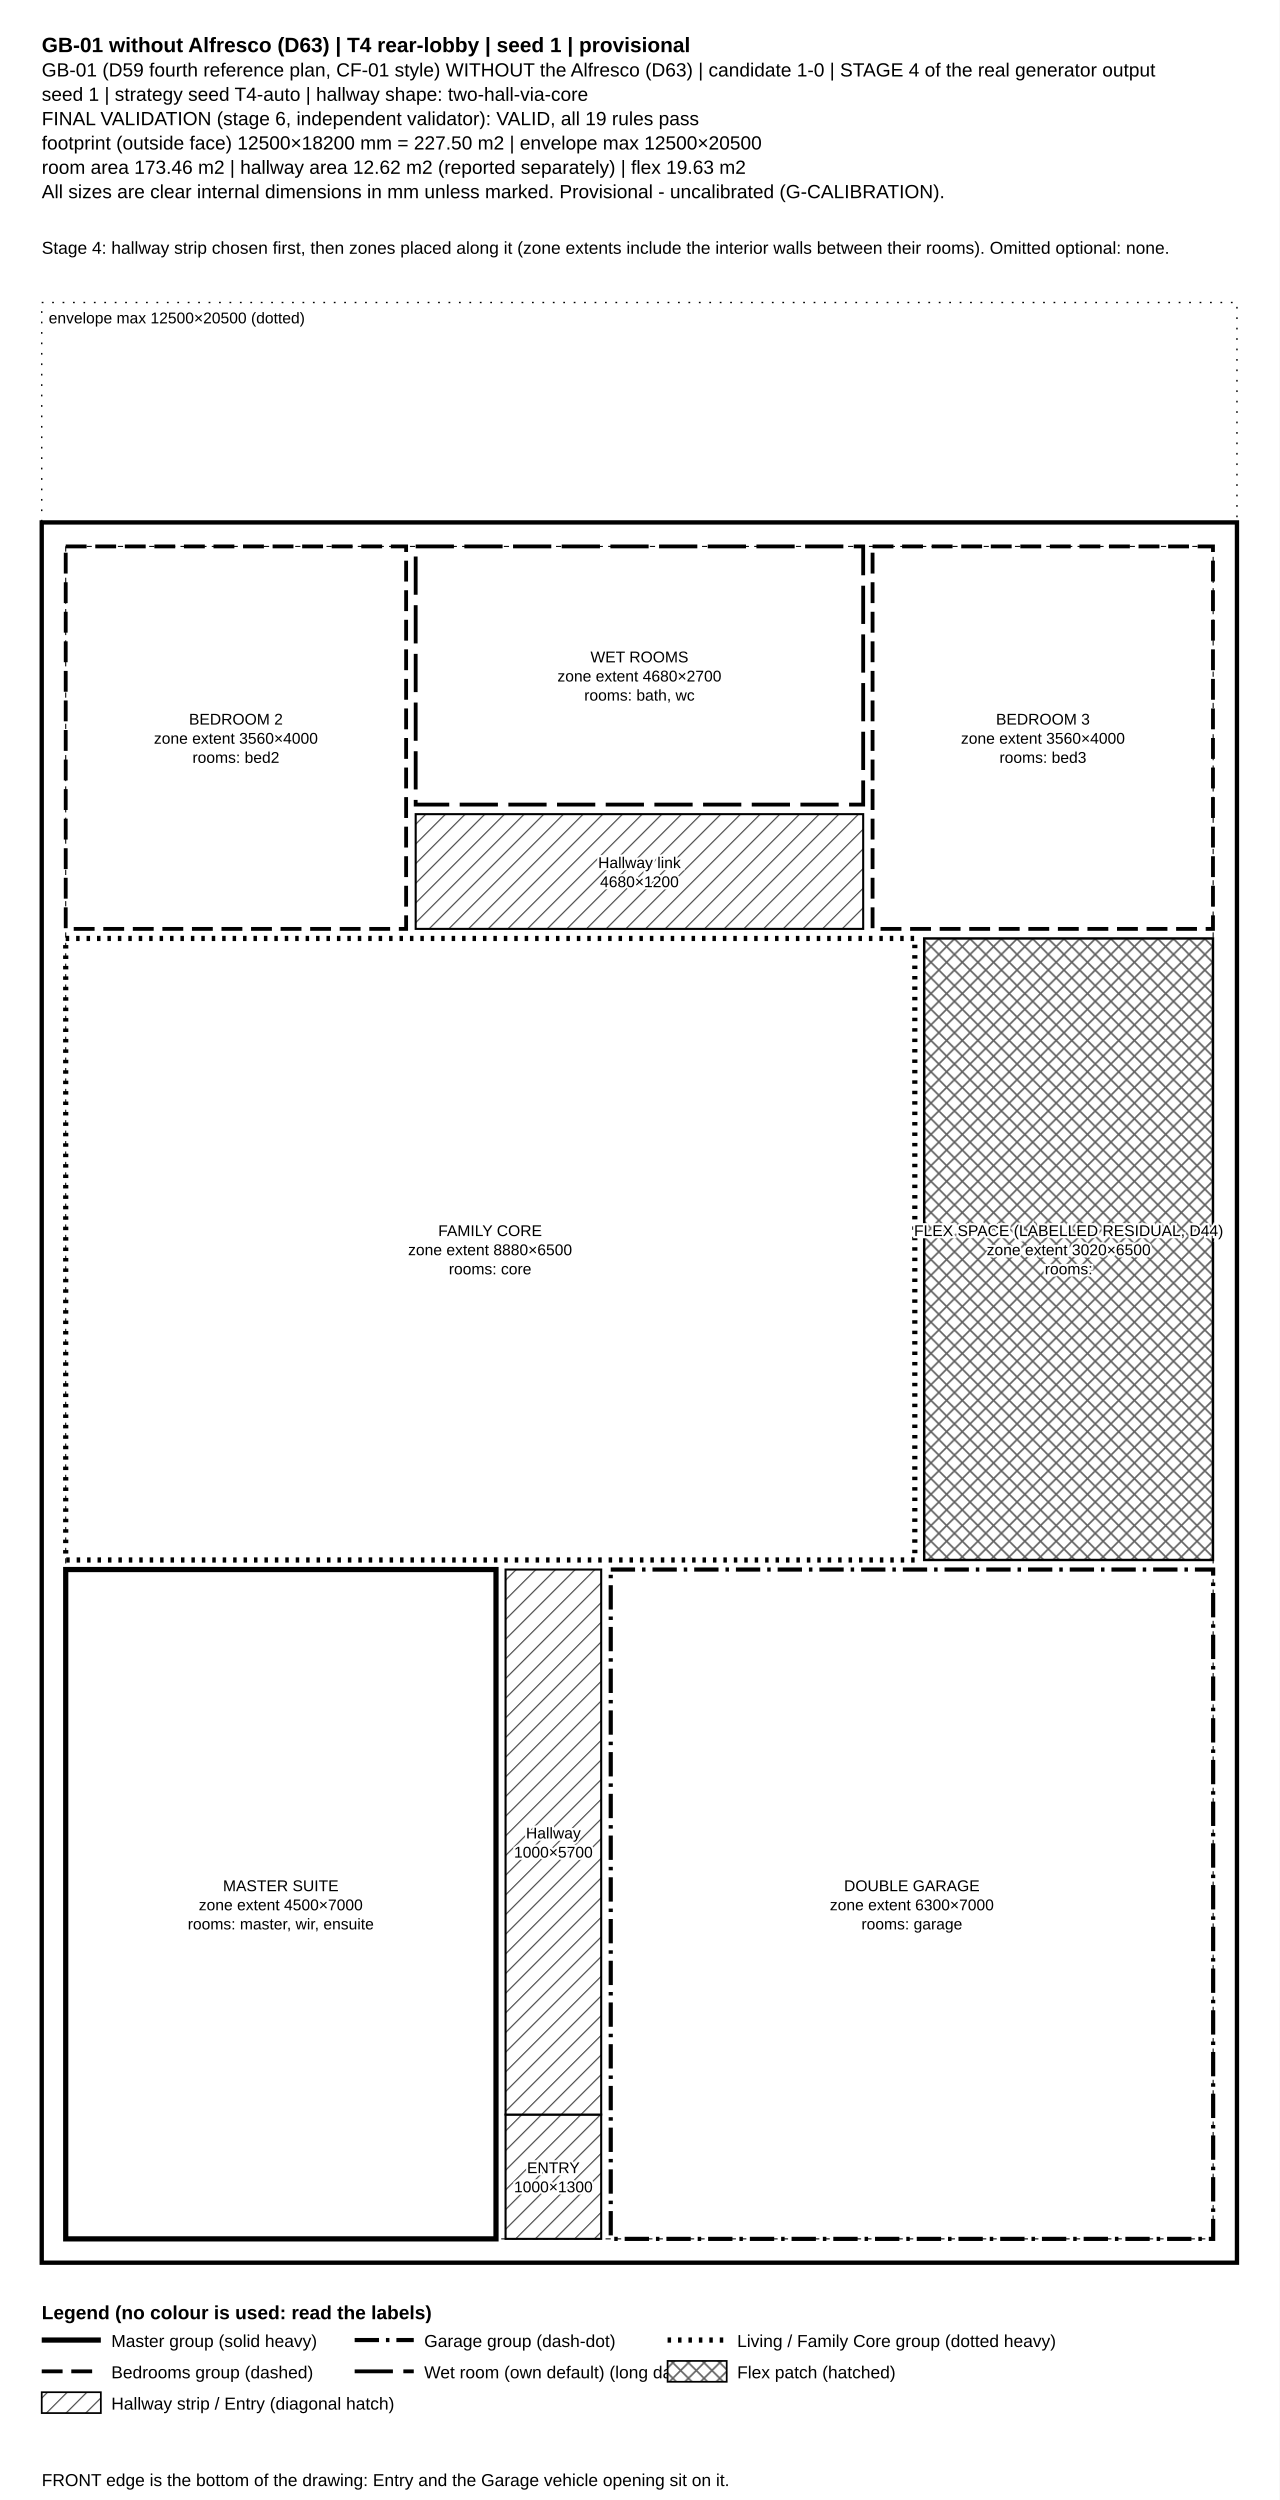
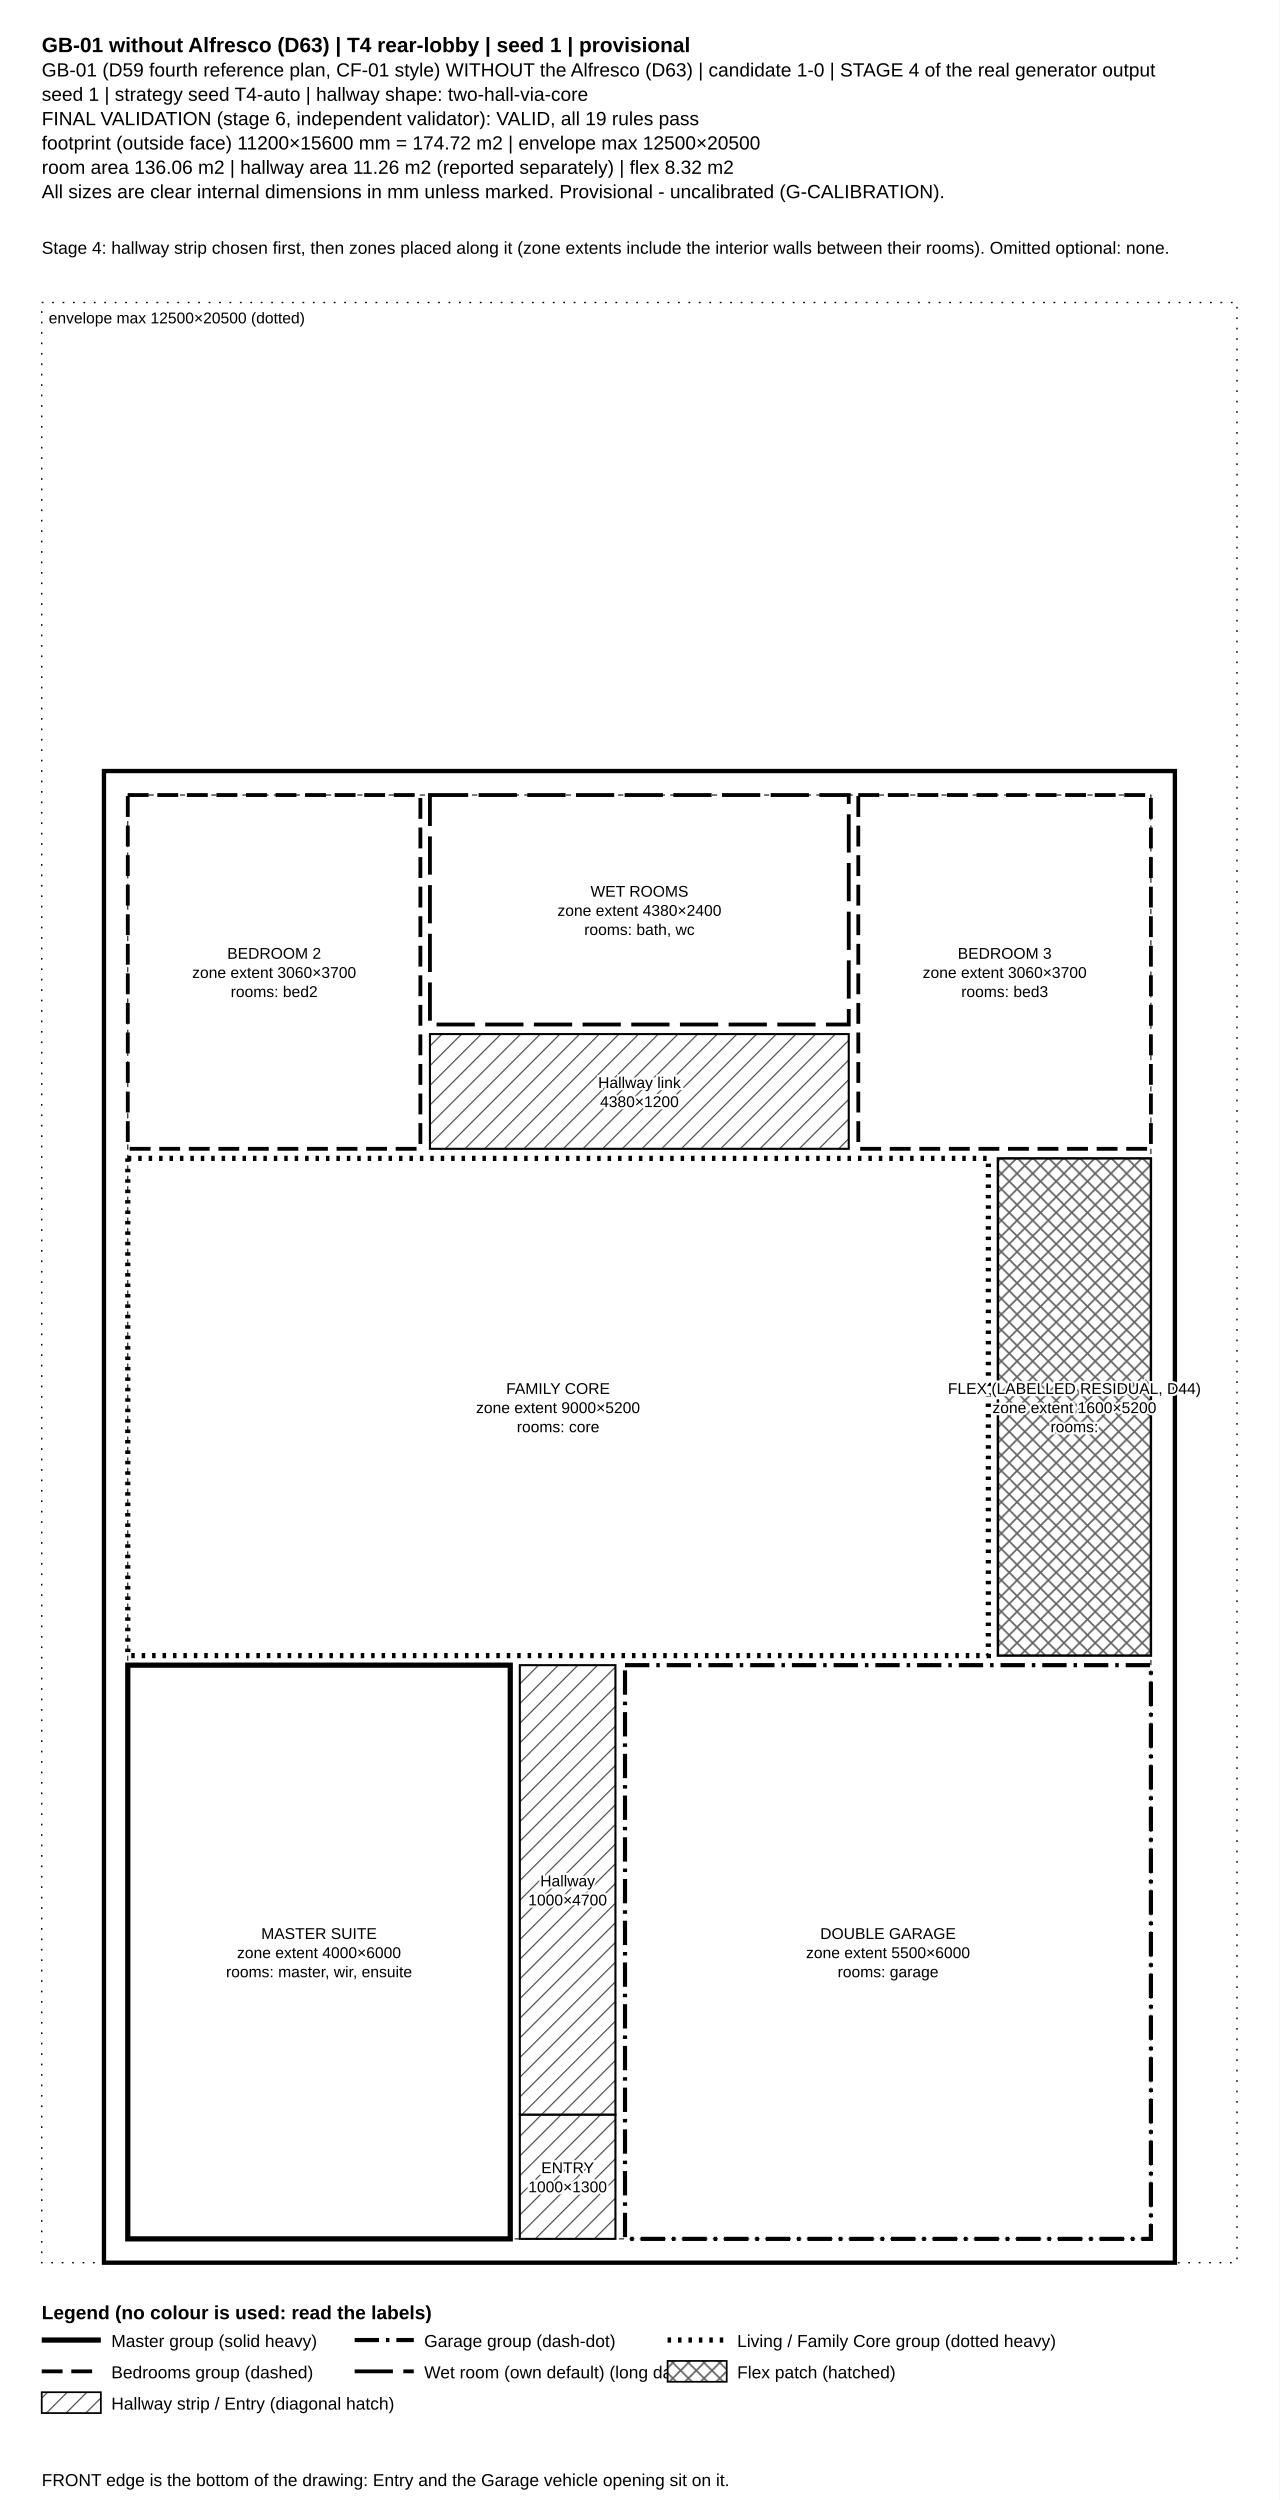
<svg xmlns="http://www.w3.org/2000/svg" width="736" height="1438" viewBox="0 0 736 1438" font-family="Arial, Helvetica, sans-serif">
  <rect width="100%" height="100%" fill="#fff" />
  <defs>
    <pattern id="hall" width="8" height="8" patternUnits="userSpaceOnUse" patternTransform="rotate(45)">
      <rect width="8" height="8" fill="#fff" />
      <line x1="0" y1="0" x2="0" y2="8" stroke="#555" stroke-width="1.4" />
    </pattern>
    <pattern id="flex" width="9" height="9" patternUnits="userSpaceOnUse">
      <rect width="9" height="9" fill="#fff" />
      <path d="M0 0L9 9M9 0L0 9" stroke="#666" stroke-width="1" />
    </pattern>
    <pattern id="wall" width="4" height="4" patternUnits="userSpaceOnUse">
      <rect width="4" height="4" fill="#222" />
    </pattern>
  </defs>
  <text x="24" y="30" font-size="12" font-weight="bold" fill="#000">GB-01 without Alfresco (D63) | T4 rear-lobby | seed 1 | provisional</text>
  <text x="24" y="44" font-size="11" font-weight="normal" fill="#000">GB-01 (D59 fourth reference plan, CF-01 style) WITHOUT the Alfresco (D63)   |   candidate 1-0   |   STAGE 4 of the real generator output</text>
  <text x="24" y="58" font-size="11" font-weight="normal" fill="#000">seed 1   |   strategy seed T4-auto   |   hallway shape: two-hall-via-core</text>
  <text x="24" y="72" font-size="11" font-weight="normal" fill="#000">FINAL VALIDATION (stage 6, independent validator): VALID, all 19 rules pass</text>
-   <text x="24" y="86" font-size="11" font-weight="normal" fill="#000">footprint (outside face) 12500×18200 mm = 227.50 m2 | envelope max 12500×20500</text>
-   <text x="24" y="100" font-size="11" font-weight="normal" fill="#000">room area 173.46 m2 | hallway area 12.62 m2 (reported separately) | flex 19.63 m2</text>
+   <text x="24" y="86" font-size="11" font-weight="normal" fill="#000">footprint (outside face) 11200×15600 mm = 174.72 m2 | envelope max 12500×20500</text>
+   <text x="24" y="100" font-size="11" font-weight="normal" fill="#000">room area 136.06 m2 | hallway area 11.26 m2 (reported separately) | flex 8.32 m2</text>
  <text x="24" y="114" font-size="11" font-weight="normal" fill="#000">All sizes are clear internal dimensions in mm unless marked. Provisional - uncalibrated (G-CALIBRATION).</text>
  <rect x="24.0" y="174.0" width="687.5" height="1127.5" fill="none" stroke="#000" stroke-width="0.8" stroke-dasharray="1 5" />
  <text x="28" y="186" font-size="9">envelope max 12500×20500 (dotted)</text>
-   <rect x="24.0" y="300.5" width="687.5" height="1001.0" fill="none" stroke="#000" stroke-width="2.5" />
-   <rect x="37.8" y="314.3" width="660.0" height="973.5" fill="none" stroke="#000" stroke-width="0.6" stroke-dasharray="3 3" />
-   <rect x="290.8" y="1216.3" width="55.0" height="71.5" fill="url(#hall)" stroke="#000" stroke-width="1.2" />
-   <text x="318.3" y="1250.0" font-size="9" text-anchor="middle" fill="#000" stroke="#fff" stroke-width="2.5" paint-order="stroke">ENTRY</text>
-   <text x="318.3" y="1261.0" font-size="9" text-anchor="middle" fill="#000" stroke="#fff" stroke-width="2.5" paint-order="stroke">1000×1300</text>
-   <rect x="290.8" y="902.8" width="55.0" height="313.5" fill="url(#hall)" stroke="#000" stroke-width="1.2" />
-   <text x="318.3" y="1057.5" font-size="9" text-anchor="middle" fill="#000" stroke="#fff" stroke-width="2.5" paint-order="stroke">Hallway</text>
-   <text x="318.3" y="1068.5" font-size="9" text-anchor="middle" fill="#000" stroke="#fff" stroke-width="2.5" paint-order="stroke">1000×5700</text>
-   <rect x="239.1" y="468.3" width="257.4" height="66.0" fill="url(#hall)" stroke="#000" stroke-width="1.2" />
-   <text x="367.8" y="499.3" font-size="9" text-anchor="middle" fill="#000" stroke="#fff" stroke-width="2.5" paint-order="stroke">Hallway link</text>
-   <text x="367.8" y="510.3" font-size="9" text-anchor="middle" fill="#000" stroke="#fff" stroke-width="2.5" paint-order="stroke">4680×1200</text>
-   <rect x="37.8" y="902.8" width="247.5" height="385.0" fill="none" stroke="#000" stroke-width="3" />
-   <text x="161.5" y="1087.8" font-size="9" text-anchor="middle" fill="#000" stroke="#fff" stroke-width="2.5" paint-order="stroke">MASTER SUITE</text>
-   <text x="161.5" y="1098.8" font-size="9" text-anchor="middle" fill="#000" stroke="#fff" stroke-width="2.5" paint-order="stroke">zone extent 4500×7000</text>
-   <text x="161.5" y="1109.8" font-size="9" text-anchor="middle" fill="#000" stroke="#fff" stroke-width="2.5" paint-order="stroke">rooms: master, wir, ensuite</text>
-   <rect x="351.3" y="902.8" width="346.5" height="385.0" fill="none" stroke="#000" stroke-width="2.4" stroke-dasharray="14 4 2 4" />
-   <text x="524.5" y="1087.8" font-size="9" text-anchor="middle" fill="#000" stroke="#fff" stroke-width="2.5" paint-order="stroke">DOUBLE GARAGE</text>
-   <text x="524.5" y="1098.8" font-size="9" text-anchor="middle" fill="#000" stroke="#fff" stroke-width="2.5" paint-order="stroke">zone extent 6300×7000</text>
-   <text x="524.5" y="1109.8" font-size="9" text-anchor="middle" fill="#000" stroke="#fff" stroke-width="2.5" paint-order="stroke">rooms: garage</text>
-   <rect x="37.8" y="539.8" width="488.4" height="357.5" fill="none" stroke="#000" stroke-width="3" stroke-dasharray="2 4" />
-   <text x="281.9" y="711.0" font-size="9" text-anchor="middle" fill="#000" stroke="#fff" stroke-width="2.5" paint-order="stroke">FAMILY CORE</text>
-   <text x="281.9" y="722.0" font-size="9" text-anchor="middle" fill="#000" stroke="#fff" stroke-width="2.5" paint-order="stroke">zone extent 8880×6500</text>
-   <text x="281.9" y="733.0" font-size="9" text-anchor="middle" fill="#000" stroke="#fff" stroke-width="2.5" paint-order="stroke">rooms: core</text>
-   <rect x="37.8" y="314.3" width="195.8" height="220.0" fill="none" stroke="#000" stroke-width="2.2" stroke-dasharray="12 5" />
-   <text x="135.7" y="416.8" font-size="9" text-anchor="middle" fill="#000" stroke="#fff" stroke-width="2.5" paint-order="stroke">BEDROOM 2</text>
-   <text x="135.7" y="427.8" font-size="9" text-anchor="middle" fill="#000" stroke="#fff" stroke-width="2.5" paint-order="stroke">zone extent 3560×4000</text>
-   <text x="135.7" y="438.8" font-size="9" text-anchor="middle" fill="#000" stroke="#fff" stroke-width="2.5" paint-order="stroke">rooms: bed2</text>
-   <rect x="239.1" y="314.3" width="257.4" height="148.5" fill="none" stroke="#000" stroke-width="2.2" stroke-dasharray="22 6" />
-   <text x="367.8" y="381.0" font-size="9" text-anchor="middle" fill="#000" stroke="#fff" stroke-width="2.5" paint-order="stroke">WET ROOMS</text>
-   <text x="367.8" y="392.0" font-size="9" text-anchor="middle" fill="#000" stroke="#fff" stroke-width="2.5" paint-order="stroke">zone extent 4680×2700</text>
-   <text x="367.8" y="403.0" font-size="9" text-anchor="middle" fill="#000" stroke="#fff" stroke-width="2.5" paint-order="stroke">rooms: bath, wc</text>
-   <rect x="501.9" y="314.3" width="195.8" height="220.0" fill="none" stroke="#000" stroke-width="2.2" stroke-dasharray="12 5" />
-   <text x="599.9" y="416.8" font-size="9" text-anchor="middle" fill="#000" stroke="#fff" stroke-width="2.5" paint-order="stroke">BEDROOM 3</text>
-   <text x="599.9" y="427.8" font-size="9" text-anchor="middle" fill="#000" stroke="#fff" stroke-width="2.5" paint-order="stroke">zone extent 3560×4000</text>
-   <text x="599.9" y="438.8" font-size="9" text-anchor="middle" fill="#000" stroke="#fff" stroke-width="2.5" paint-order="stroke">rooms: bed3</text>
-   <rect x="531.6" y="539.8" width="166.1" height="357.5" fill="url(#flex)" stroke="#000" stroke-width="1.4" />
-   <text x="614.7" y="711.0" font-size="9" text-anchor="middle" fill="#000" stroke="#fff" stroke-width="2.5" paint-order="stroke">FLEX SPACE (LABELLED RESIDUAL, D44)</text>
-   <text x="614.7" y="722.0" font-size="9" text-anchor="middle" fill="#000" stroke="#fff" stroke-width="2.5" paint-order="stroke">zone extent 3020×6500</text>
-   <text x="614.7" y="733.0" font-size="9" text-anchor="middle" fill="#000" stroke="#fff" stroke-width="2.5" paint-order="stroke">rooms: </text>
+   <rect x="59.8" y="443.5" width="616.0" height="858.0" fill="none" stroke="#000" stroke-width="2.5" />
+   <rect x="73.5" y="457.3" width="588.5" height="830.5" fill="none" stroke="#000" stroke-width="0.6" stroke-dasharray="3 3" />
+   <rect x="299.0" y="1216.3" width="55.0" height="71.5" fill="url(#hall)" stroke="#000" stroke-width="1.2" />
+   <text x="326.5" y="1250.0" font-size="9" text-anchor="middle" fill="#000" stroke="#fff" stroke-width="2.5" paint-order="stroke">ENTRY</text>
+   <text x="326.5" y="1261.0" font-size="9" text-anchor="middle" fill="#000" stroke="#fff" stroke-width="2.5" paint-order="stroke">1000×1300</text>
+   <rect x="299.0" y="957.8" width="55.0" height="258.5" fill="url(#hall)" stroke="#000" stroke-width="1.2" />
+   <text x="326.5" y="1085.0" font-size="9" text-anchor="middle" fill="#000" stroke="#fff" stroke-width="2.5" paint-order="stroke">Hallway</text>
+   <text x="326.5" y="1096.0" font-size="9" text-anchor="middle" fill="#000" stroke="#fff" stroke-width="2.5" paint-order="stroke">1000×4700</text>
+   <rect x="247.3" y="594.8" width="240.9" height="66.0" fill="url(#hall)" stroke="#000" stroke-width="1.2" />
+   <text x="367.8" y="625.8" font-size="9" text-anchor="middle" fill="#000" stroke="#fff" stroke-width="2.5" paint-order="stroke">Hallway link</text>
+   <text x="367.8" y="636.8" font-size="9" text-anchor="middle" fill="#000" stroke="#fff" stroke-width="2.5" paint-order="stroke">4380×1200</text>
+   <rect x="73.5" y="957.8" width="220.0" height="330.0" fill="none" stroke="#000" stroke-width="3" />
+   <text x="183.5" y="1115.3" font-size="9" text-anchor="middle" fill="#000" stroke="#fff" stroke-width="2.5" paint-order="stroke">MASTER SUITE</text>
+   <text x="183.5" y="1126.3" font-size="9" text-anchor="middle" fill="#000" stroke="#fff" stroke-width="2.5" paint-order="stroke">zone extent 4000×6000</text>
+   <text x="183.5" y="1137.3" font-size="9" text-anchor="middle" fill="#000" stroke="#fff" stroke-width="2.5" paint-order="stroke">rooms: master, wir, ensuite</text>
+   <rect x="359.5" y="957.8" width="302.5" height="330.0" fill="none" stroke="#000" stroke-width="2.4" stroke-dasharray="14 4 2 4" />
+   <text x="510.8" y="1115.3" font-size="9" text-anchor="middle" fill="#000" stroke="#fff" stroke-width="2.5" paint-order="stroke">DOUBLE GARAGE</text>
+   <text x="510.8" y="1126.3" font-size="9" text-anchor="middle" fill="#000" stroke="#fff" stroke-width="2.5" paint-order="stroke">zone extent 5500×6000</text>
+   <text x="510.8" y="1137.3" font-size="9" text-anchor="middle" fill="#000" stroke="#fff" stroke-width="2.5" paint-order="stroke">rooms: garage</text>
+   <rect x="73.5" y="666.3" width="495.0" height="286.0" fill="none" stroke="#000" stroke-width="3" stroke-dasharray="2 4" />
+   <text x="321.0" y="801.8" font-size="9" text-anchor="middle" fill="#000" stroke="#fff" stroke-width="2.5" paint-order="stroke">FAMILY CORE</text>
+   <text x="321.0" y="812.8" font-size="9" text-anchor="middle" fill="#000" stroke="#fff" stroke-width="2.5" paint-order="stroke">zone extent 9000×5200</text>
+   <text x="321.0" y="823.8" font-size="9" text-anchor="middle" fill="#000" stroke="#fff" stroke-width="2.5" paint-order="stroke">rooms: core</text>
+   <rect x="73.5" y="457.3" width="168.3" height="203.5" fill="none" stroke="#000" stroke-width="2.2" stroke-dasharray="12 5" />
+   <text x="157.7" y="551.5" font-size="9" text-anchor="middle" fill="#000" stroke="#fff" stroke-width="2.5" paint-order="stroke">BEDROOM 2</text>
+   <text x="157.7" y="562.5" font-size="9" text-anchor="middle" fill="#000" stroke="#fff" stroke-width="2.5" paint-order="stroke">zone extent 3060×3700</text>
+   <text x="157.7" y="573.5" font-size="9" text-anchor="middle" fill="#000" stroke="#fff" stroke-width="2.5" paint-order="stroke">rooms: bed2</text>
+   <rect x="247.3" y="457.3" width="240.9" height="132.0" fill="none" stroke="#000" stroke-width="2.2" stroke-dasharray="22 6" />
+   <text x="367.8" y="515.8" font-size="9" text-anchor="middle" fill="#000" stroke="#fff" stroke-width="2.5" paint-order="stroke">WET ROOMS</text>
+   <text x="367.8" y="526.8" font-size="9" text-anchor="middle" fill="#000" stroke="#fff" stroke-width="2.5" paint-order="stroke">zone extent 4380×2400</text>
+   <text x="367.8" y="537.8" font-size="9" text-anchor="middle" fill="#000" stroke="#fff" stroke-width="2.5" paint-order="stroke">rooms: bath, wc</text>
+   <rect x="493.7" y="457.3" width="168.3" height="203.5" fill="none" stroke="#000" stroke-width="2.2" stroke-dasharray="12 5" />
+   <text x="577.9" y="551.5" font-size="9" text-anchor="middle" fill="#000" stroke="#fff" stroke-width="2.5" paint-order="stroke">BEDROOM 3</text>
+   <text x="577.9" y="562.5" font-size="9" text-anchor="middle" fill="#000" stroke="#fff" stroke-width="2.5" paint-order="stroke">zone extent 3060×3700</text>
+   <text x="577.9" y="573.5" font-size="9" text-anchor="middle" fill="#000" stroke="#fff" stroke-width="2.5" paint-order="stroke">rooms: bed3</text>
+   <rect x="574.0" y="666.3" width="88.0" height="286.0" fill="url(#flex)" stroke="#000" stroke-width="1.4" />
+   <text x="618.0" y="801.8" font-size="9" text-anchor="middle" fill="#000" stroke="#fff" stroke-width="2.5" paint-order="stroke">FLEX (LABELLED RESIDUAL, D44)</text>
+   <text x="618.0" y="812.8" font-size="9" text-anchor="middle" fill="#000" stroke="#fff" stroke-width="2.5" paint-order="stroke">zone extent 1600×5200</text>
+   <text x="618.0" y="823.8" font-size="9" text-anchor="middle" fill="#000" stroke="#fff" stroke-width="2.5" paint-order="stroke">rooms: </text>
  <text x="24" y="146" font-size="10">Stage 4: hallway strip chosen first, then zones placed along it (zone extents include the interior walls between their rooms). Omitted optional: none.</text>
  <text x="24" y="1334" font-size="11" font-weight="bold">Legend (no colour is used: read the labels)</text>
  <line x1="24" y1="1346" x2="58" y2="1346" stroke="#000" stroke-width="3" />
  <text x="64" y="1350" font-size="10">Master group (solid heavy)</text>
  <line x1="204" y1="1346" x2="238" y2="1346" stroke="#000" stroke-width="2.4" stroke-dasharray="14 4 2 4" />
  <text x="244" y="1350" font-size="10">Garage group (dash-dot)</text>
  <line x1="384" y1="1346" x2="418" y2="1346" stroke="#000" stroke-width="3" stroke-dasharray="2 4" />
  <text x="424" y="1350" font-size="10">Living / Family Core group (dotted heavy)</text>
  <line x1="24" y1="1364" x2="58" y2="1364" stroke="#000" stroke-width="2.2" stroke-dasharray="12 5" />
  <text x="64" y="1368" font-size="10">Bedrooms group (dashed)</text>
  <line x1="204" y1="1364" x2="238" y2="1364" stroke="#000" stroke-width="2.2" stroke-dasharray="22 6" />
  <text x="244" y="1368" font-size="10">Wet room (own default) (long dash)</text>
  <rect x="384" y="1358" width="34" height="12" fill="url(#flex)" stroke="#000" stroke-width="1" />
  <text x="424" y="1368" font-size="10">Flex patch (hatched)</text>
  <rect x="24" y="1376" width="34" height="12" fill="url(#hall)" stroke="#000" stroke-width="1" />
  <text x="64" y="1386" font-size="10">Hallway strip / Entry (diagonal hatch)</text>
  <text x="24" y="1430" font-size="10">FRONT edge is the bottom of the drawing: Entry and the Garage vehicle opening sit on it.</text>
</svg>
